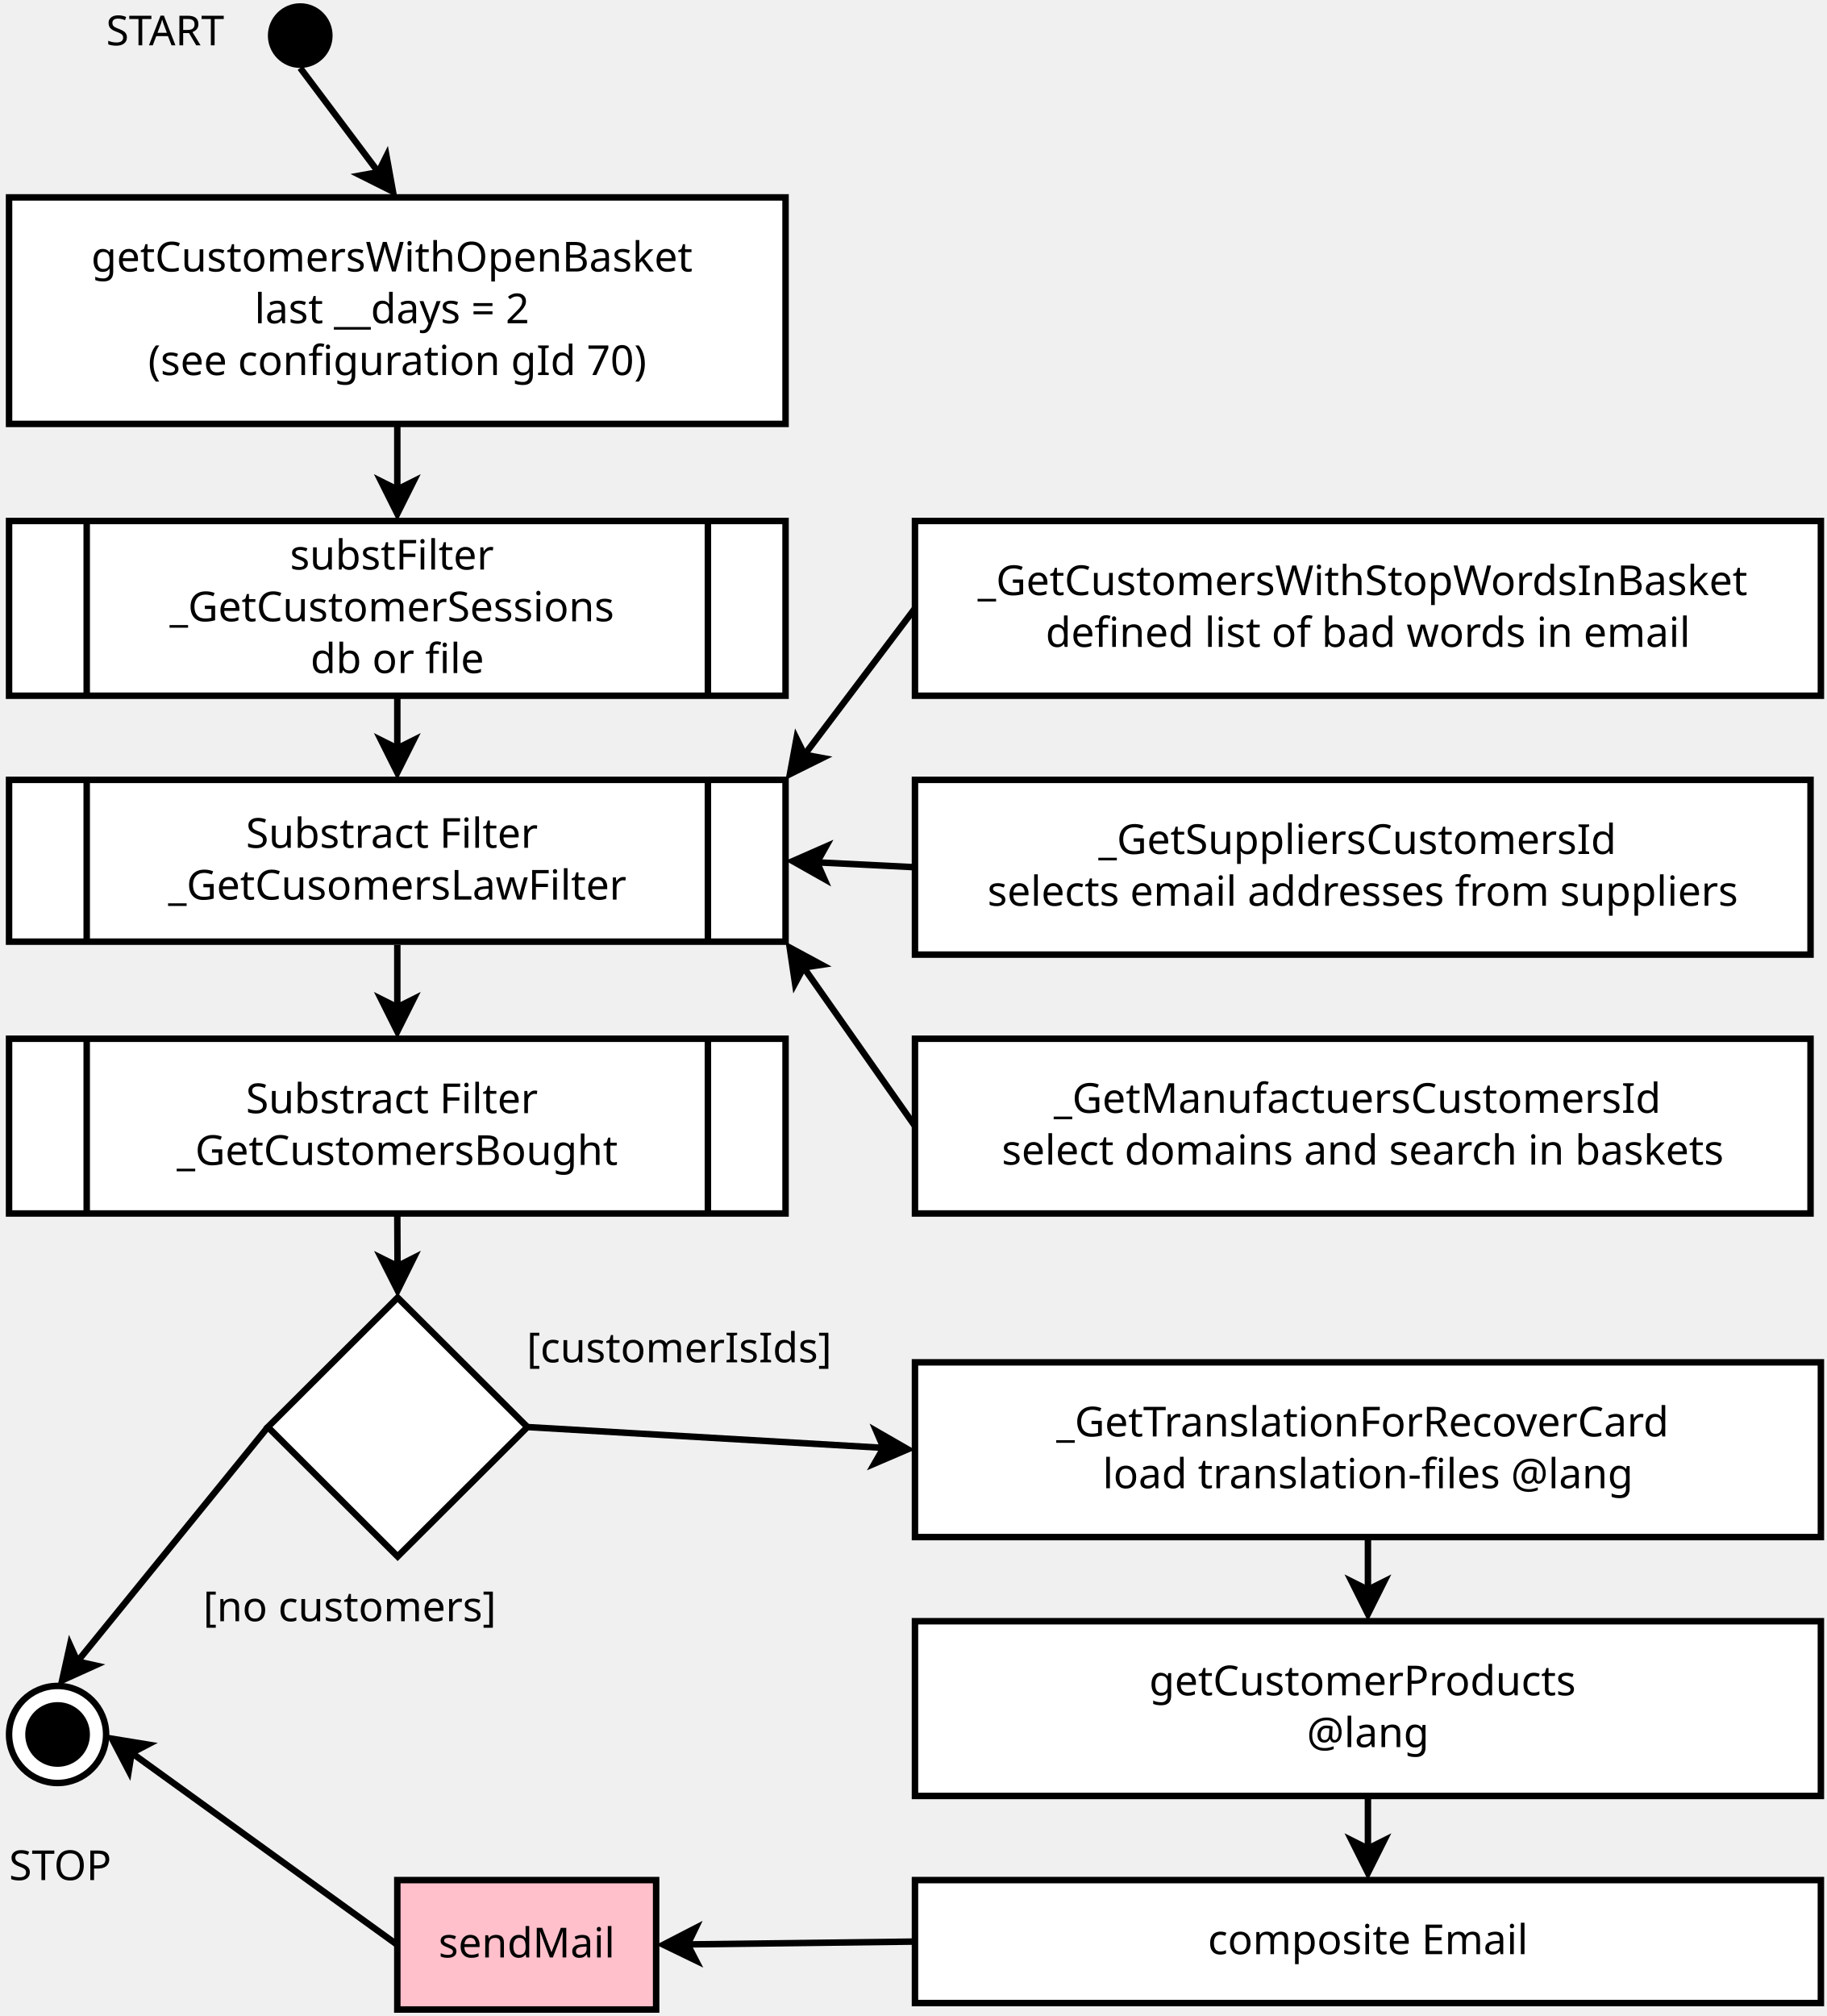
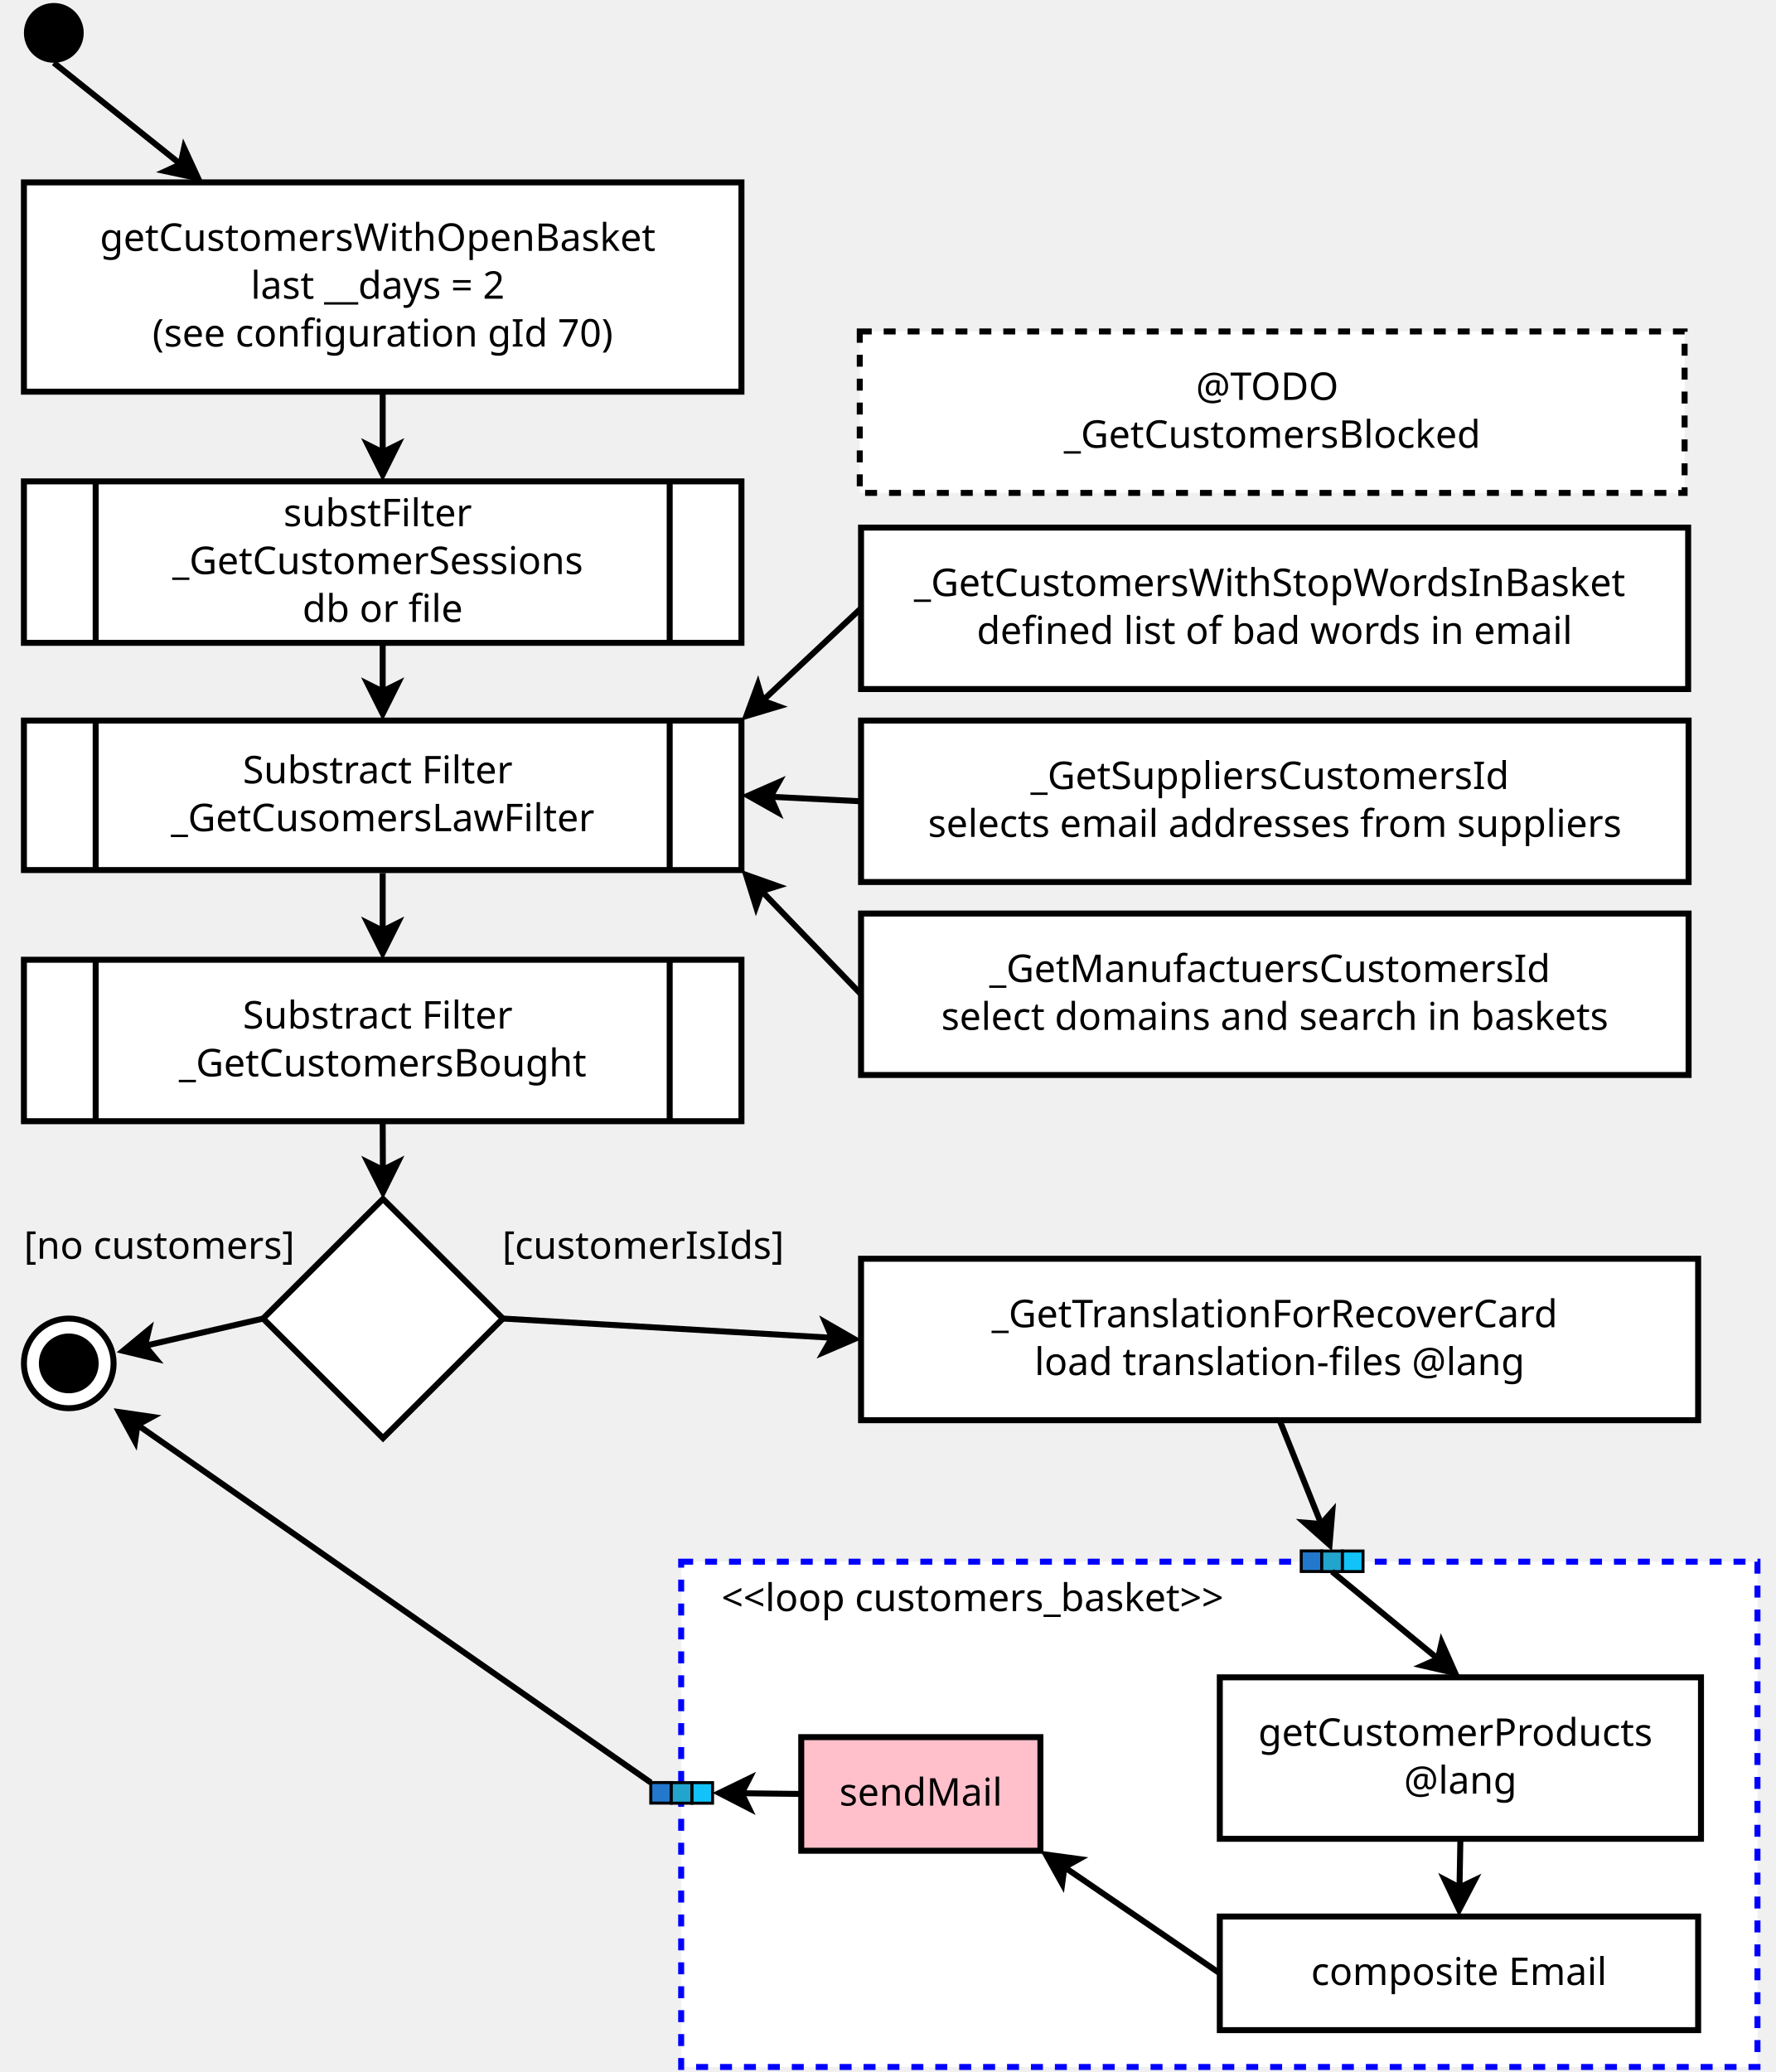
- <svg xmlns="http://www.w3.org/2000/svg" width="29cm" height="32cm" viewBox="98 119 563 623">
-   <g>
-     <line style="fill: none; fill-opacity:0; stroke-width: 2; stroke: #000000" x1="190" y1="140" x2="214.158" y2="172.211" />
-     <polygon style="fill: #000000" points="218.658,178.211 208.658,173.211 214.158,172.211 216.658,167.211 " />
-     <polygon style="fill: none; fill-opacity:0; stroke-width: 2; stroke: #000000" points="218.658,178.211 208.658,173.211 214.158,172.211 216.658,167.211 " />
+ <svg xmlns="http://www.w3.org/2000/svg" width="30cm" height="35cm" viewBox="98 119 582 693">
+   <g>
+     <rect style="fill: #ffffff" x="319.84" y="641.32" width="360" height="169" />
+     <rect style="fill: none; fill-opacity:0; stroke-width: 2; stroke-dasharray: 4; stroke: #0000ff" x="319.84" y="641.32" width="360" height="169" />
+     <text font-size="12.8" style="fill: #000000;text-anchor:middle;font-family:sans-serif;font-style:normal;font-weight:normal" x="499.84" y="729.72">
+       <tspan x="499.84" y="729.72" />
+     </text>
+   </g>
+   <g>
+     <line style="fill: none; fill-opacity:0; stroke-width: 2; stroke: #000000" x1="110" y1="140" x2="152.397" y2="173.918" />
+     <polygon style="fill: #000000" points="158.254,178.603 147.322,176.261 152.397,173.918 153.569,168.452 " />
+     <polygon style="fill: none; fill-opacity:0; stroke-width: 2; stroke: #000000" points="158.254,178.603 147.322,176.261 152.397,173.918 153.569,168.452 " />
  </g>
  <text font-size="12.8" style="fill: #000000;text-anchor:start;font-family:sans-serif;font-style:normal;font-weight:normal" x="374" y="241">
    <tspan x="374" y="241" />
  </text>
  <g>
    <rect style="fill: #ffffff" x="100" y="180" width="240" height="70" />
    <rect style="fill: none; fill-opacity:0; stroke-width: 2; stroke: #000000" x="100" y="180" width="240" height="70" />
    <text font-size="12.8" style="fill: #000000;text-anchor:middle;font-family:sans-serif;font-style:normal;font-weight:normal" x="220" y="202.9">
      <tspan x="220" y="202.9">getCustomersWithOpenBasket</tspan>
      <tspan x="220" y="218.9">last __days = 2</tspan>
      <tspan x="220" y="234.9">(see configuration gId 70)</tspan>
    </text>
  </g>
  <g>
    <line style="fill: none; fill-opacity:0; stroke-width: 2; stroke: #000000" x1="220" y1="334" x2="220" y2="350.264" />
    <polygon style="fill: #000000" points="220,357.764 215,347.764 220,350.264 225,347.764 " />
    <polygon style="fill: none; fill-opacity:0; stroke-width: 2; stroke: #000000" points="220,357.764 215,347.764 220,350.264 225,347.764 " />
  </g>
  <g>
    <line style="fill: none; fill-opacity:0; stroke-width: 2; stroke: #000000" x1="220" y1="250" x2="220" y2="270.264" />
    <polygon style="fill: #000000" points="220,277.764 215,267.764 220,270.264 225,267.764 " />
    <polygon style="fill: none; fill-opacity:0; stroke-width: 2; stroke: #000000" points="220,277.764 215,267.764 220,270.264 225,267.764 " />
  </g>
  <g>
    <line style="fill: none; fill-opacity:0; stroke-width: 2; stroke: #000000" x1="220" y1="494" x2="220.067" y2="510.264" />
    <polygon style="fill: #000000" points="220.097,517.764 215.056,507.785 220.067,510.264 225.056,507.744 " />
    <polygon style="fill: none; fill-opacity:0; stroke-width: 2; stroke: #000000" points="220.097,517.764 215.056,507.785 220.067,510.264 225.056,507.744 " />
  </g>
  <g>
    <rect style="fill: #ffffff" x="380" y="540" width="280" height="54" />
    <rect style="fill: none; fill-opacity:0; stroke-width: 2; stroke: #000000" x="380" y="540" width="280" height="54" />
    <text font-size="12.8" style="fill: #000000;text-anchor:middle;font-family:sans-serif;font-style:normal;font-weight:normal" x="520" y="562.9">
      <tspan x="520" y="562.9">_GetTranslationForRecoverCard</tspan>
      <tspan x="520" y="578.9">load translation-files @lang</tspan>
    </text>
  </g>
  <g>
    <polygon style="fill: #ffffff" points="220.107,520 260.213,560 220.107,600 180,560 " />
    <polygon style="fill: none; fill-opacity:0; stroke-width: 2; stroke: #000000" points="220.107,520 260.213,560 220.107,600 180,560 " />
    <text font-size="12.8" style="fill: #000000;text-anchor:middle;font-family:sans-serif;font-style:normal;font-weight:normal" x="220.107" y="563.9">
      <tspan x="220.107" y="563.9" />
    </text>
  </g>
  <g>
    <line style="fill: none; fill-opacity:0; stroke-width: 2; stroke: #000000" x1="260.213" y1="560" x2="370.281" y2="566.432" />
    <polygon style="fill: #000000" points="377.768,566.87 367.493,571.278 370.281,566.432 368.076,561.295 " />
    <polygon style="fill: none; fill-opacity:0; stroke-width: 2; stroke: #000000" points="377.768,566.87 367.493,571.278 370.281,566.432 368.076,561.295 " />
  </g>
  <text font-size="12.8" style="fill: #000000;text-anchor:start;font-family:sans-serif;font-style:normal;font-weight:normal" x="260" y="540">
    <tspan x="260" y="540">[customerIsIds]</tspan>
  </text>
  <g>
-     <line style="fill: none; fill-opacity:0; stroke-width: 2; stroke: #000000" x1="180" y1="560" x2="121.139" y2="632.444" />
-     <polygon style="fill: #000000" points="116.41,638.265 118.835,627.35 121.139,632.444 126.597,633.656 " />
-     <polygon style="fill: none; fill-opacity:0; stroke-width: 2; stroke: #000000" points="116.41,638.265 118.835,627.35 121.139,632.444 126.597,633.656 " />
-   </g>
-   <text font-size="12.8" style="fill: #000000;text-anchor:start;font-family:sans-serif;font-style:normal;font-weight:normal" x="160" y="620">
-     <tspan x="160" y="620">[no customers]</tspan>
-   </text>
-   <text font-size="12.8" style="fill: #000000;text-anchor:start;font-family:sans-serif;font-style:normal;font-weight:normal" x="130" y="133">
-     <tspan x="130" y="133">START</tspan>
-   </text>
-   <text font-size="12.8" style="fill: #000000;text-anchor:start;font-family:sans-serif;font-style:normal;font-weight:normal" x="100" y="700">
-     <tspan x="100" y="700">STOP</tspan>
-   </text>
-   <g>
-     <line style="fill: none; fill-opacity:0; stroke-width: 2; stroke: #000000" x1="520" y1="594" x2="520" y2="610.264" />
-     <polygon style="fill: #000000" points="520,617.764 515,607.764 520,610.264 525,607.764 " />
-     <polygon style="fill: none; fill-opacity:0; stroke-width: 2; stroke: #000000" points="520,617.764 515,607.764 520,610.264 525,607.764 " />
-   </g>
-   <g>
-     <rect style="fill: #ffc0cb" x="220" y="700" width="80" height="40" />
-     <rect style="fill: none; fill-opacity:0; stroke-width: 2; stroke: #000000" x="220" y="700" width="80" height="40" />
-     <text font-size="12.8" style="fill: #000000;text-anchor:middle;font-family:sans-serif;font-style:normal;font-weight:normal" x="260" y="723.9">
-       <tspan x="260" y="723.9">sendMail</tspan>
-     </text>
-   </g>
-   <g>
-     <line style="fill: none; fill-opacity:0; stroke-width: 2; stroke: #000000" x1="220" y1="720" x2="137.893" y2="660.7" />
-     <polygon style="fill: #000000" points="131.813,656.309 142.847,658.111 137.893,660.7 136.992,666.217 " />
-     <polygon style="fill: none; fill-opacity:0; stroke-width: 2; stroke: #000000" points="131.813,656.309 142.847,658.111 137.893,660.7 136.992,666.217 " />
-   </g>
-   <g>
-     <ellipse style="fill: #ffffff" cx="115" cy="655" rx="15" ry="15" />
-     <ellipse style="fill: none; fill-opacity:0; stroke-width: 2; stroke: #000000" cx="115" cy="655" rx="15" ry="15" />
-     <ellipse style="fill: #000000" cx="115" cy="655" rx="10" ry="10" />
-   </g>
-   <ellipse style="fill: #000000" cx="190" cy="130" rx="10" ry="10" />
-   <g>
-     <rect style="fill: #ffffff" x="380" y="440" width="276.8" height="54" />
-     <rect style="fill: none; fill-opacity:0; stroke-width: 2; stroke: #000000" x="380" y="440" width="276.8" height="54" />
-     <text font-size="12.8" style="fill: #000000;text-anchor:middle;font-family:sans-serif;font-style:normal;font-weight:normal" x="518.4" y="462.9">
-       <tspan x="518.4" y="462.9">_GetManufactuersCustomersId</tspan>
-       <tspan x="518.4" y="478.9">select domains and search in baskets</tspan>
+     <line style="fill: none; fill-opacity:0; stroke-width: 2; stroke: #000000" x1="180" y1="560" x2="140.491" y2="569.118" />
+     <polygon style="fill: #000000" points="133.183,570.804 141.802,563.683 140.491,569.118 144.051,573.427 " />
+     <polygon style="fill: none; fill-opacity:0; stroke-width: 2; stroke: #000000" points="133.183,570.804 141.802,563.683 140.491,569.118 144.051,573.427 " />
+   </g>
+   <text font-size="12.8" style="fill: #000000;text-anchor:start;font-family:sans-serif;font-style:normal;font-weight:normal" x="100" y="540">
+     <tspan x="100" y="540">[no customers]</tspan>
+   </text>
+   <g>
+     <line style="fill: none; fill-opacity:0; stroke-width: 2; stroke: #000000" x1="520" y1="594" x2="533.918" y2="628.712" />
+     <polygon style="fill: #000000" points="536.709,635.673 528.347,628.252 533.918,628.712 537.629,624.531 " />
+     <polygon style="fill: none; fill-opacity:0; stroke-width: 2; stroke: #000000" points="536.709,635.673 528.347,628.252 533.918,628.712 537.629,624.531 " />
+   </g>
+   <g>
+     <rect style="fill: #ffc0cb" x="360" y="700" width="80" height="38" />
+     <rect style="fill: none; fill-opacity:0; stroke-width: 2; stroke: #000000" x="360" y="700" width="80" height="38" />
+     <text font-size="12.8" style="fill: #000000;text-anchor:middle;font-family:sans-serif;font-style:normal;font-weight:normal" x="400" y="722.9">
+       <tspan x="400" y="722.9">sendMail</tspan>
+     </text>
+   </g>
+   <g>
+     <line style="fill: none; fill-opacity:0; stroke-width: 2; stroke: #000000" x1="360" y1="719" x2="340.079" y2="718.769" />
+     <polygon style="fill: #000000" points="332.58,718.682 342.637,713.799 340.079,718.769 342.521,723.798 " />
+     <polygon style="fill: none; fill-opacity:0; stroke-width: 2; stroke: #000000" points="332.58,718.682 342.637,713.799 340.079,718.769 342.521,723.798 " />
+   </g>
+   <g>
+     <ellipse style="fill: #ffffff" cx="115" cy="575" rx="15" ry="15" />
+     <ellipse style="fill: none; fill-opacity:0; stroke-width: 2; stroke: #000000" cx="115" cy="575" rx="15" ry="15" />
+     <ellipse style="fill: #000000" cx="115" cy="575" rx="10" ry="10" />
+   </g>
+   <ellipse style="fill: #000000" cx="110" cy="130" rx="10" ry="10" />
+   <g>
+     <rect style="fill: #ffffff" x="380" y="424.54" width="276.8" height="54" />
+     <rect style="fill: none; fill-opacity:0; stroke-width: 2; stroke: #000000" x="380" y="424.54" width="276.8" height="54" />
+     <text font-size="12.8" style="fill: #000000;text-anchor:middle;font-family:sans-serif;font-style:normal;font-weight:normal" x="518.4" y="447.44">
+       <tspan x="518.4" y="447.44">_GetManufactuersCustomersId</tspan>
+       <tspan x="518.4" y="463.44">select domains and search in baskets</tspan>
    </text>
  </g>
  <g>
    <rect style="fill: #ffffff" x="100" y="280" width="240" height="54" />
    <rect style="fill: none; fill-opacity:0; stroke-width: 2; stroke: #000000" x="100" y="280" width="240" height="54" />
    <line style="fill: none; fill-opacity:0; stroke-width: 2; stroke: #000000" x1="124" y1="280" x2="124" y2="334" />
    <line style="fill: none; fill-opacity:0; stroke-width: 2; stroke: #000000" x1="316" y1="280" x2="316" y2="334" />
    <text font-size="12.8" style="fill: #000000;text-anchor:middle;font-family:sans-serif;font-style:normal;font-weight:normal" x="220" y="295">
      <tspan x="220" y="295">substFilter</tspan>
      <tspan x="220" y="311">_GetCustomerSessions</tspan>
      <tspan x="220" y="327">db or file</tspan>
    </text>
  </g>
  <g>
    <rect style="fill: #ffffff" x="100" y="360" width="240" height="50" />
    <rect style="fill: none; fill-opacity:0; stroke-width: 2; stroke: #000000" x="100" y="360" width="240" height="50" />
    <line style="fill: none; fill-opacity:0; stroke-width: 2; stroke: #000000" x1="124" y1="360" x2="124" y2="410" />
    <line style="fill: none; fill-opacity:0; stroke-width: 2; stroke: #000000" x1="316" y1="360" x2="316" y2="410" />
    <text font-size="12.8" style="fill: #000000;text-anchor:middle;font-family:sans-serif;font-style:normal;font-weight:normal" x="220" y="381">
      <tspan x="220" y="381">Substract Filter</tspan>
      <tspan x="220" y="397">_GetCusomersLawFilter</tspan>
    </text>
  </g>
  <g>
-     <line style="fill: none; fill-opacity:0; stroke-width: 2; stroke: #000000" x1="380" y1="467" x2="345.593" y2="417.97" />
-     <polygon style="fill: #000000" points="341.284,411.83 351.121,417.144 345.593,417.97 342.936,422.888 " />
-     <polygon style="fill: none; fill-opacity:0; stroke-width: 2; stroke: #000000" points="341.284,411.83 351.121,417.144 345.593,417.97 342.936,422.888 " />
+     <line style="fill: none; fill-opacity:0; stroke-width: 2; stroke: #000000" x1="380" y1="451.54" x2="346.753" y2="417.013" />
+     <polygon style="fill: #000000" points="341.551,411.611 352.089,415.346 346.753,417.013 344.886,422.282 " />
+     <polygon style="fill: none; fill-opacity:0; stroke-width: 2; stroke: #000000" points="341.551,411.611 352.089,415.346 346.753,417.013 344.886,422.282 " />
  </g>
  <g>
    <rect style="fill: #ffffff" x="100" y="440" width="240" height="54" />
    <rect style="fill: none; fill-opacity:0; stroke-width: 2; stroke: #000000" x="100" y="440" width="240" height="54" />
    <line style="fill: none; fill-opacity:0; stroke-width: 2; stroke: #000000" x1="124" y1="440" x2="124" y2="494" />
    <line style="fill: none; fill-opacity:0; stroke-width: 2; stroke: #000000" x1="316" y1="440" x2="316" y2="494" />
    <text font-size="12.8" style="fill: #000000;text-anchor:middle;font-family:sans-serif;font-style:normal;font-weight:normal" x="220" y="463">
      <tspan x="220" y="463">Substract Filter</tspan>
      <tspan x="220" y="479">_GetCustomersBought</tspan>
    </text>
  </g>
  <g>
    <line style="fill: none; fill-opacity:0; stroke-width: 2; stroke: #000000" x1="220" y1="411.003" x2="220" y2="430.264" />
    <polygon style="fill: #000000" points="220,437.764 215,427.764 220,430.264 225,427.764 " />
    <polygon style="fill: none; fill-opacity:0; stroke-width: 2; stroke: #000000" points="220,437.764 215,427.764 220,430.264 225,427.764 " />
  </g>
  <g>
-     <rect style="fill: #ffffff" x="380" y="620" width="280" height="54" />
-     <rect style="fill: none; fill-opacity:0; stroke-width: 2; stroke: #000000" x="380" y="620" width="280" height="54" />
-     <text font-size="12.8" style="fill: #000000;text-anchor:middle;font-family:sans-serif;font-style:normal;font-weight:normal" x="520" y="642.9">
-       <tspan x="520" y="642.9">getCustomerProducts</tspan>
-       <tspan x="520" y="658.9">@lang</tspan>
-     </text>
-   </g>
-   <g>
-     <line style="fill: none; fill-opacity:0; stroke-width: 2; stroke: #000000" x1="520" y1="674" x2="520" y2="690.264" />
-     <polygon style="fill: #000000" points="520,697.764 515,687.764 520,690.264 525,687.764 " />
-     <polygon style="fill: none; fill-opacity:0; stroke-width: 2; stroke: #000000" points="520,697.764 515,687.764 520,690.264 525,687.764 " />
-   </g>
-   <g>
-     <rect style="fill: #ffffff" x="380" y="700" width="280" height="38" />
-     <rect style="fill: none; fill-opacity:0; stroke-width: 2; stroke: #000000" x="380" y="700" width="280" height="38" />
-     <text font-size="12.8" style="fill: #000000;text-anchor:middle;font-family:sans-serif;font-style:normal;font-weight:normal" x="520" y="722.9">
-       <tspan x="520" y="722.9">composite Email</tspan>
-     </text>
-   </g>
-   <g>
-     <line style="fill: none; fill-opacity:0; stroke-width: 2; stroke: #000000" x1="380" y1="719" x2="309.735" y2="719.878" />
-     <polygon style="fill: #000000" points="302.236,719.972 312.173,714.847 309.735,719.878 312.298,724.847 " />
-     <polygon style="fill: none; fill-opacity:0; stroke-width: 2; stroke: #000000" points="302.236,719.972 312.173,714.847 309.735,719.878 312.298,724.847 " />
-   </g>
-   <g>
-     <rect style="fill: #ffffff" x="380" y="280" width="280" height="54" />
-     <rect style="fill: none; fill-opacity:0; stroke-width: 2; stroke: #000000" x="380" y="280" width="280" height="54" />
-     <text font-size="12.8" style="fill: #000000;text-anchor:middle;font-family:sans-serif;font-style:normal;font-weight:normal" x="520" y="302.9">
-       <tspan x="520" y="302.9">_GetCustomersWithStopWordsInBasket</tspan>
-       <tspan x="520" y="318.9">defined list of bad words in email</tspan>
-     </text>
-   </g>
-   <g>
-     <line style="fill: none; fill-opacity:0; stroke-width: 2; stroke: #000000" x1="380" y1="307" x2="345.865" y2="352.229" />
-     <polygon style="fill: #000000" points="341.347,358.215 343.38,347.221 345.865,352.229 351.362,353.245 " />
-     <polygon style="fill: none; fill-opacity:0; stroke-width: 2; stroke: #000000" points="341.347,358.215 343.38,347.221 345.865,352.229 351.362,353.245 " />
+     <line style="fill: none; fill-opacity:0; stroke-width: 2; stroke: #000000" x1="580.475" y1="734" x2="580.178" y2="750.266" />
+     <polygon style="fill: #000000" points="580.041,757.764 575.224,747.675 580.178,750.266 585.223,747.857 " />
+     <polygon style="fill: none; fill-opacity:0; stroke-width: 2; stroke: #000000" points="580.041,757.764 575.224,747.675 580.178,750.266 585.223,747.857 " />
+   </g>
+   <g>
+     <rect style="fill: #ffffff" x="500" y="760" width="160" height="38" />
+     <rect style="fill: none; fill-opacity:0; stroke-width: 2; stroke: #000000" x="500" y="760" width="160" height="38" />
+     <text font-size="12.8" style="fill: #000000;text-anchor:middle;font-family:sans-serif;font-style:normal;font-weight:normal" x="580" y="782.9">
+       <tspan x="580" y="782.9">composite Email</tspan>
+     </text>
+   </g>
+   <g>
+     <line style="fill: none; fill-opacity:0; stroke-width: 2; stroke: #000000" x1="309.671" y1="715.187" x2="137.988" y2="595.566" />
+     <polygon style="fill: #000000" points="131.835,591.278 142.898,592.893 137.988,595.566 137.181,601.097 " />
+     <polygon style="fill: none; fill-opacity:0; stroke-width: 2; stroke: #000000" points="131.835,591.278 142.898,592.893 137.988,595.566 137.181,601.097 " />
+   </g>
+   <g>
+     <rect style="fill: #ffffff" x="380" y="295.46" width="276.659" height="54" />
+     <rect style="fill: none; fill-opacity:0; stroke-width: 2; stroke: #000000" x="380" y="295.46" width="276.659" height="54" />
+     <text font-size="12.8" style="fill: #000000;text-anchor:middle;font-family:sans-serif;font-style:normal;font-weight:normal" x="518.329" y="318.36">
+       <tspan x="518.329" y="318.36">_GetCustomersWithStopWordsInBasket</tspan>
+       <tspan x="518.329" y="334.36">defined list of bad words in email</tspan>
+     </text>
+   </g>
+   <g>
+     <line style="fill: none; fill-opacity:0; stroke-width: 2; stroke: #000000" x1="380" y1="322.46" x2="347.099" y2="353.337" />
+     <polygon style="fill: #000000" points="341.63,358.47 345.501,347.981 347.099,353.337 352.344,355.272 " />
+     <polygon style="fill: none; fill-opacity:0; stroke-width: 2; stroke: #000000" points="341.63,358.47 345.501,347.981 347.099,353.337 352.344,355.272 " />
  </g>
  <g>
    <rect style="fill: #ffffff" x="380" y="360" width="276.8" height="54" />
    <rect style="fill: none; fill-opacity:0; stroke-width: 2; stroke: #000000" x="380" y="360" width="276.8" height="54" />
    <text font-size="12.8" style="fill: #000000;text-anchor:middle;font-family:sans-serif;font-style:normal;font-weight:normal" x="518.4" y="382.9">
      <tspan x="518.4" y="382.9">_GetSuppliersCustomersId</tspan>
      <tspan x="518.4" y="398.9">selects email addresses from suppliers</tspan>
    </text>
  </g>
  <g>
    <line style="fill: none; fill-opacity:0; stroke-width: 2; stroke: #000000" x1="380" y1="387" x2="349.724" y2="385.486" />
    <polygon style="fill: #000000" points="342.233,385.112 352.47,380.617 349.724,385.486 351.971,390.605 " />
    <polygon style="fill: none; fill-opacity:0; stroke-width: 2; stroke: #000000" points="342.233,385.112 352.47,380.617 349.724,385.486 351.971,390.605 " />
  </g>
+   <g>
+     <rect style="fill: #ffffff" x="500" y="680" width="160.95" height="54" />
+     <rect style="fill: none; fill-opacity:0; stroke-width: 2; stroke: #000000" x="500" y="680" width="160.95" height="54" />
+     <text font-size="12.8" style="fill: #000000;text-anchor:middle;font-family:sans-serif;font-style:normal;font-weight:normal" x="580.475" y="702.9">
+       <tspan x="580.475" y="702.9">getCustomerProducts</tspan>
+       <tspan x="580.475" y="718.9">@lang</tspan>
+     </text>
+   </g>
+   <g>
+     <g>
+       <rect style="fill: #2278cd" x="527.236" y="637.718" width="6.878" height="6.878" />
+       <rect style="fill: none; fill-opacity:0; stroke-width: 1; stroke: #000000" x="527.236" y="637.718" width="6.878" height="6.878" />
+     </g>
+     <g>
+       <rect style="fill: #22a5cd" x="534.103" y="637.749" width="6.878" height="6.878" />
+       <rect style="fill: none; fill-opacity:0; stroke-width: 1; stroke: #000000" x="534.103" y="637.749" width="6.878" height="6.878" />
+     </g>
+     <g>
+       <rect style="fill: #11c3f9" x="541.031" y="637.749" width="6.878" height="6.878" />
+       <rect style="fill: none; fill-opacity:0; stroke-width: 1; stroke: #000000" x="541.031" y="637.749" width="6.878" height="6.878" />
+     </g>
+   </g>
+   <text font-size="12.8" style="fill: #000000;text-anchor:start;font-family:sans-serif;font-style:normal;font-weight:normal" x="333.294" y="657.841">
+     <tspan x="333.294" y="657.841">&lt;&lt;loop customers_basket&gt;&gt;</tspan>
+   </text>
+   <g>
+     <g>
+       <rect style="fill: #2278cd" x="309.671" y="715.187" width="6.878" height="6.878" />
+       <rect style="fill: none; fill-opacity:0; stroke-width: 1; stroke: #000000" x="309.671" y="715.187" width="6.878" height="6.878" />
+     </g>
+     <g>
+       <rect style="fill: #22a5cd" x="316.537" y="715.218" width="6.878" height="6.878" />
+       <rect style="fill: none; fill-opacity:0; stroke-width: 1; stroke: #000000" x="316.537" y="715.218" width="6.878" height="6.878" />
+     </g>
+     <g>
+       <rect style="fill: #11c3f9" x="323.466" y="715.218" width="6.878" height="6.878" />
+       <rect style="fill: none; fill-opacity:0; stroke-width: 1; stroke: #000000" x="323.466" y="715.218" width="6.878" height="6.878" />
+     </g>
+   </g>
+   <g>
+     <line style="fill: none; fill-opacity:0; stroke-width: 2; stroke: #000000" x1="537.541" y1="644.626" x2="572.961" y2="673.809" />
+     <polygon style="fill: #000000" points="578.749,678.578 567.852,676.078 572.961,673.809 574.211,668.36 " />
+     <polygon style="fill: none; fill-opacity:0; stroke-width: 2; stroke: #000000" points="578.749,678.578 567.852,676.078 572.961,673.809 574.211,668.36 " />
+   </g>
+   <g>
+     <line style="fill: none; fill-opacity:0; stroke-width: 2; stroke: #000000" x1="500" y1="779" x2="448.039" y2="743.493" />
+     <polygon style="fill: #000000" points="441.846,739.262 452.924,740.775 448.039,743.493 447.282,749.032 " />
+     <polygon style="fill: none; fill-opacity:0; stroke-width: 2; stroke: #000000" points="441.846,739.262 452.924,740.775 448.039,743.493 447.282,749.032 " />
+   </g>
+   <g>
+     <rect style="fill: #ffffff" x="379.576" y="229.857" width="275.894" height="54" />
+     <rect style="fill: none; fill-opacity:0; stroke-width: 2; stroke-dasharray: 4; stroke: #000000" x="379.576" y="229.857" width="275.894" height="54" />
+     <text font-size="12.8" style="fill: #000000;text-anchor:middle;font-family:sans-serif;font-style:normal;font-weight:normal" x="517.523" y="252.757">
+       <tspan x="517.523" y="252.757">@TODO</tspan>
+       <tspan x="517.523" y="268.757">_GetCustomersBlocked</tspan>
+     </text>
+   </g>
</svg>
